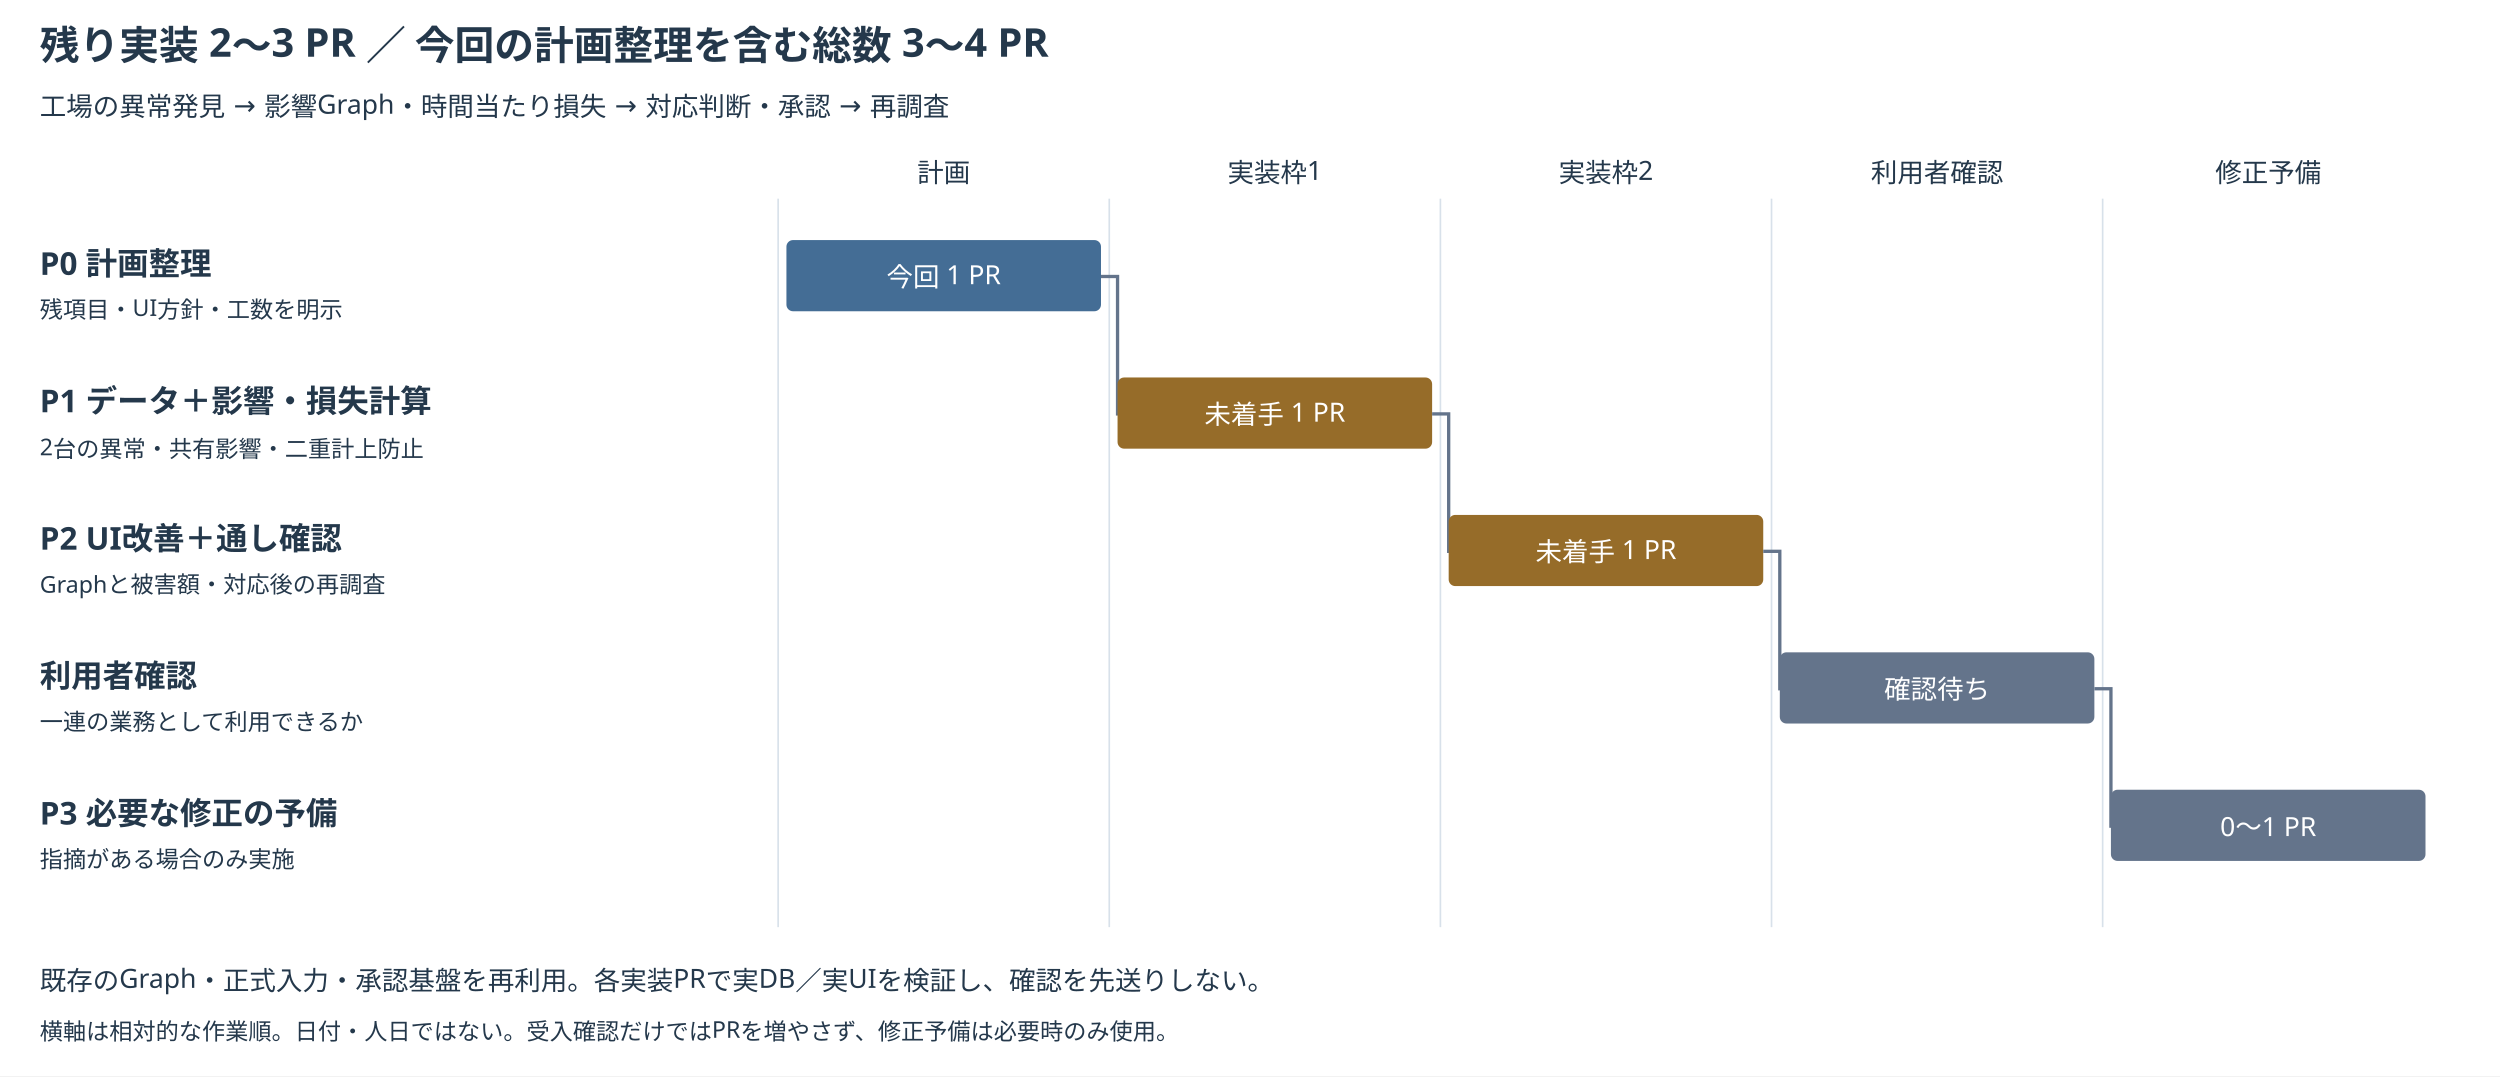
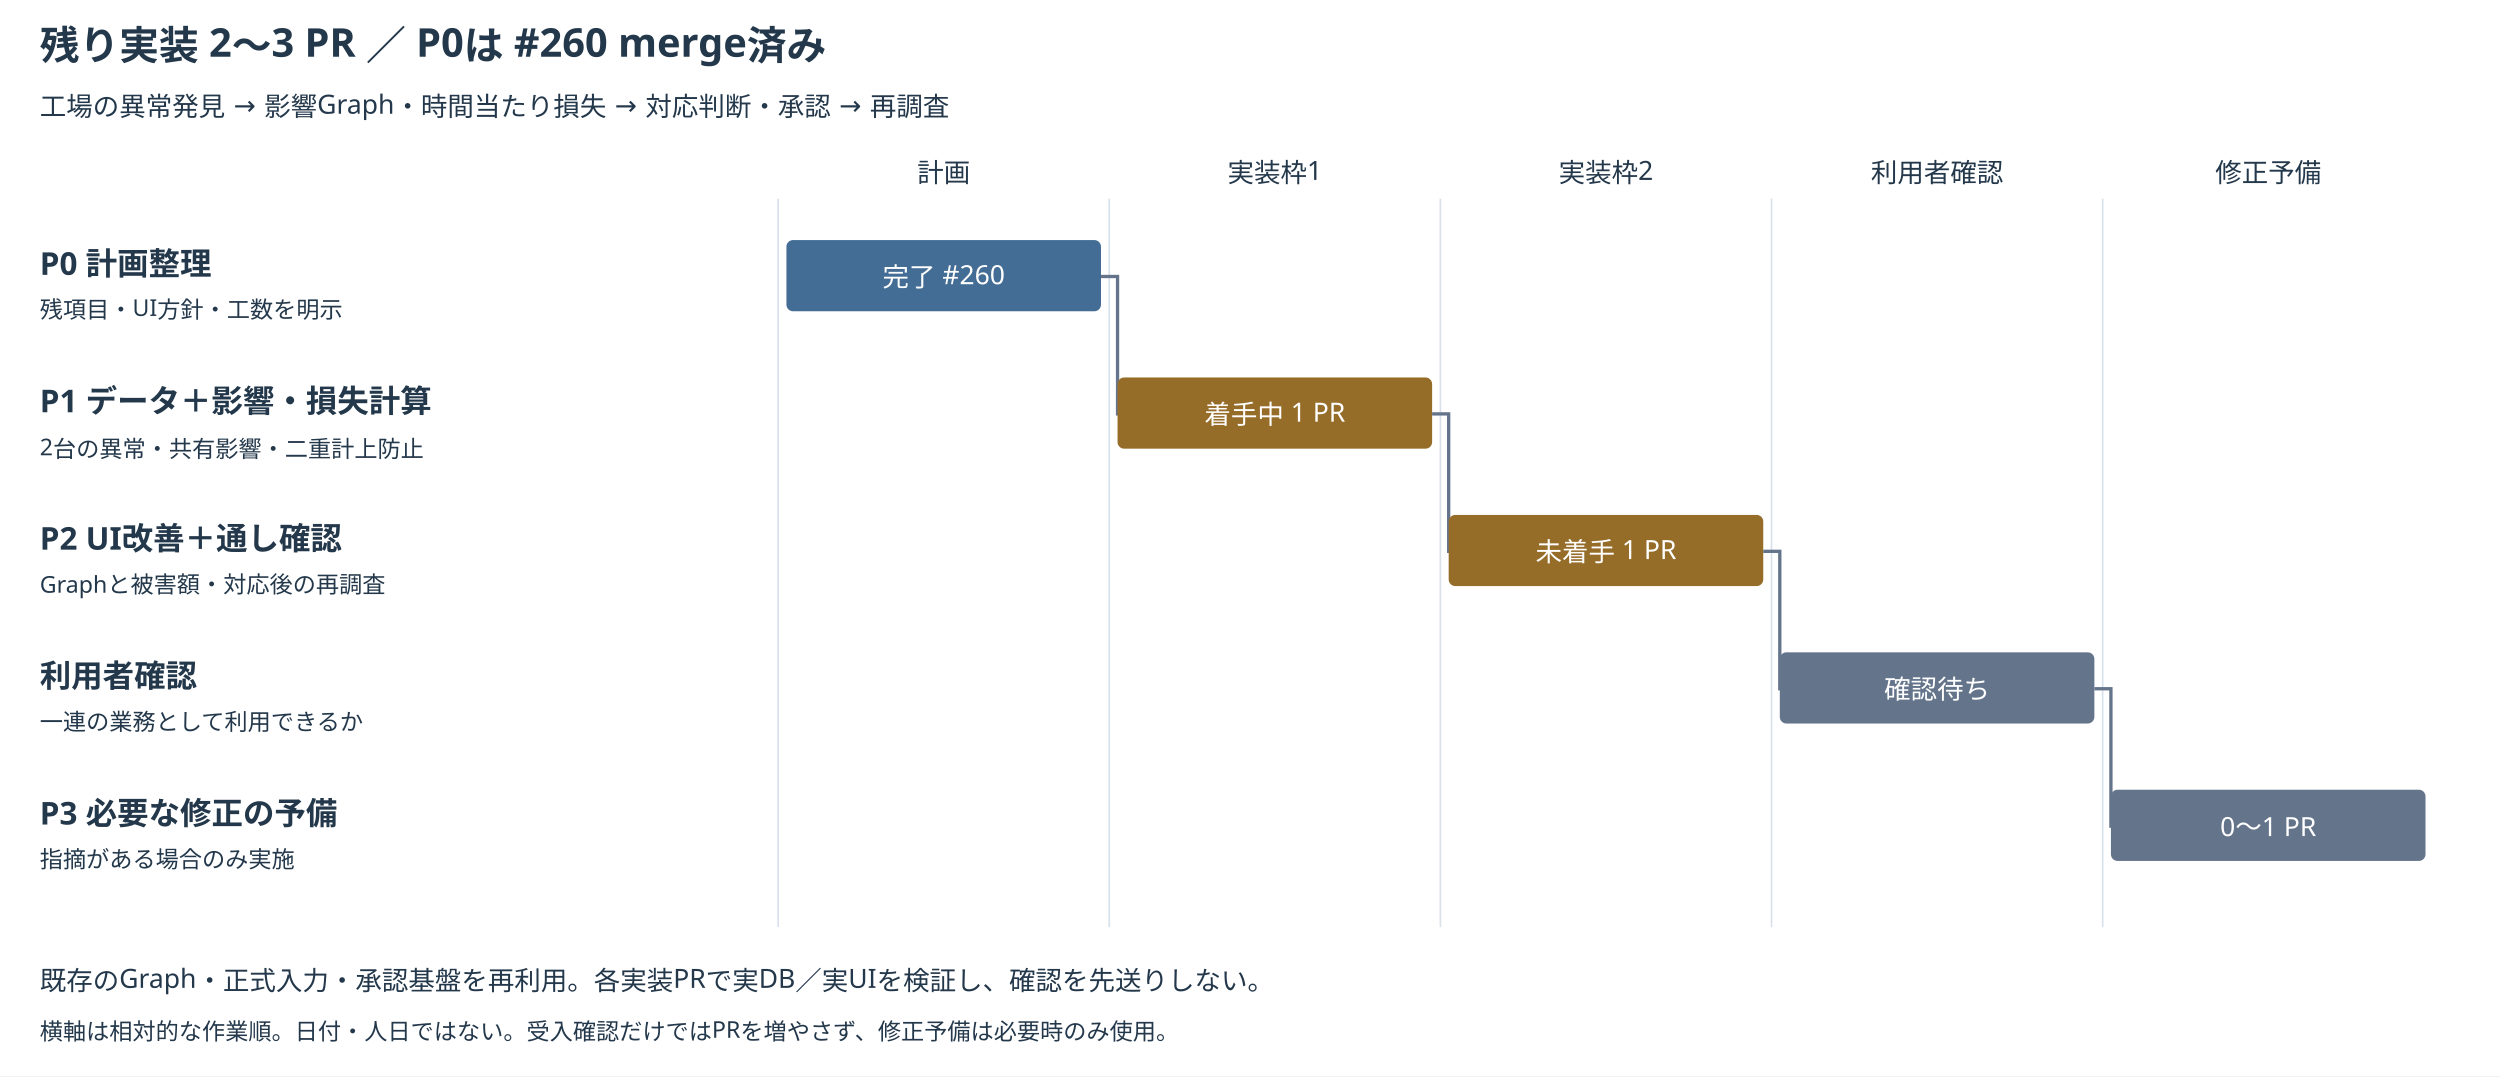
<svg xmlns="http://www.w3.org/2000/svg" width="1510" height="650" viewBox="0 0 1510 650" role="img" aria-labelledby="title desc">
  <rect width="1510" height="650" fill="white" />
  <g font-family="sans-serif" fill="#24384b">
-     <text x="24" y="36" font-size="24" font-weight="bold">残り実装 2〜3 PR ／ 今回の計画整理を含む総数 3〜4 PR</text>
+     <text x="24" y="36" font-size="24" font-weight="bold">残り実装 2〜3 PR ／ P0は #260 merge済み</text>
    <text x="24" y="70" font-size="16">工場の異常発見 → 影響Graph・時間当たり損失 → 対応判断・承認 → 再調査</text>
    <path d="M470 120V560" stroke="#d8e1ea" />
    <text x="570" y="110" text-anchor="middle" font-size="16">計画</text>
    <path d="M670 120V560" stroke="#d8e1ea" />
    <text x="770" y="110" text-anchor="middle" font-size="16">実装枠1</text>
    <path d="M870 120V560" stroke="#d8e1ea" />
    <text x="970" y="110" text-anchor="middle" font-size="16">実装枠2</text>
    <path d="M1070 120V560" stroke="#d8e1ea" />
    <text x="1170" y="110" text-anchor="middle" font-size="16">利用者確認</text>
    <path d="M1270 120V560" stroke="#d8e1ea" />
    <text x="1370" y="110" text-anchor="middle" font-size="16">修正予備</text>
    <text x="24" y="166" font-size="19" font-weight="bold">P0 計画整理</text>
    <text x="24" y="192" font-size="14">残項目・UI方針・工数を明示</text>
    <rect x="475" y="145" width="190" height="43" rx="4" fill="#446d95" />
-     <text x="570" y="173" text-anchor="middle" font-size="16" fill="white">今回 1 PR</text>
+     <text x="570" y="173" text-anchor="middle" font-size="16" fill="white">完了 #260</text>
    <path d="M665 167h10v83h5" fill="none" stroke="#64748b" stroke-width="2" />
    <text x="24" y="249" font-size="19" font-weight="bold">P1 データ＋影響・損失計算</text>
    <text x="24" y="275" font-size="14">2台の異常・共有影響・二重計上防止</text>
    <rect x="675" y="228" width="190" height="43" rx="4" fill="#966c29" />
-     <text x="770" y="256" text-anchor="middle" font-size="16" fill="white">未着手 1 PR</text>
+     <text x="770" y="256" text-anchor="middle" font-size="16" fill="white">着手中 1 PR</text>
    <path d="M865 250h10v83h5" fill="none" stroke="#64748b" stroke-width="2" />
    <text x="24" y="332" font-size="19" font-weight="bold">P2 UI改善＋通し確認</text>
    <text x="24" y="358" font-size="14">Graphと被害額・対応後の再調査</text>
    <rect x="875" y="311" width="190" height="43" rx="4" fill="#966c29" />
    <text x="970" y="339" text-anchor="middle" font-size="16" fill="white">未着手 1 PR</text>
    <path d="M1065 333h10v83h5" fill="none" stroke="#64748b" stroke-width="2" />
    <text x="24" y="415" font-size="19" font-weight="bold">利用者確認</text>
    <text x="24" y="441" font-size="14">一連の業務として利用できるか</text>
    <rect x="1075" y="394" width="190" height="43" rx="4" fill="#64748b" />
    <text x="1170" y="422" text-anchor="middle" font-size="16" fill="white">確認待ち</text>
    <path d="M1265 416h10v83h5" fill="none" stroke="#64748b" stroke-width="2" />
    <text x="24" y="498" font-size="19" font-weight="bold">P3 必要な修正の予備</text>
    <text x="24" y="524" font-size="14">指摘がある場合のみ実施</text>
    <rect x="1275" y="477" width="190" height="43" rx="4" fill="#64748b" />
    <text x="1370" y="505" text-anchor="middle" font-size="16" fill="white">0〜1 PR</text>
    <text x="24" y="598" font-size="16">既存のGraph・正式入力・承認基盤を再利用。各実装PRで実DB／実UIを検証し、確認を先送りしない。</text>
    <text x="24" y="628" font-size="14">横軸は相対的な作業順。日付・人日ではない。受入確認だけではPRを増やさず、修正予備は必要時のみ使用。</text>
  </g>
</svg>
